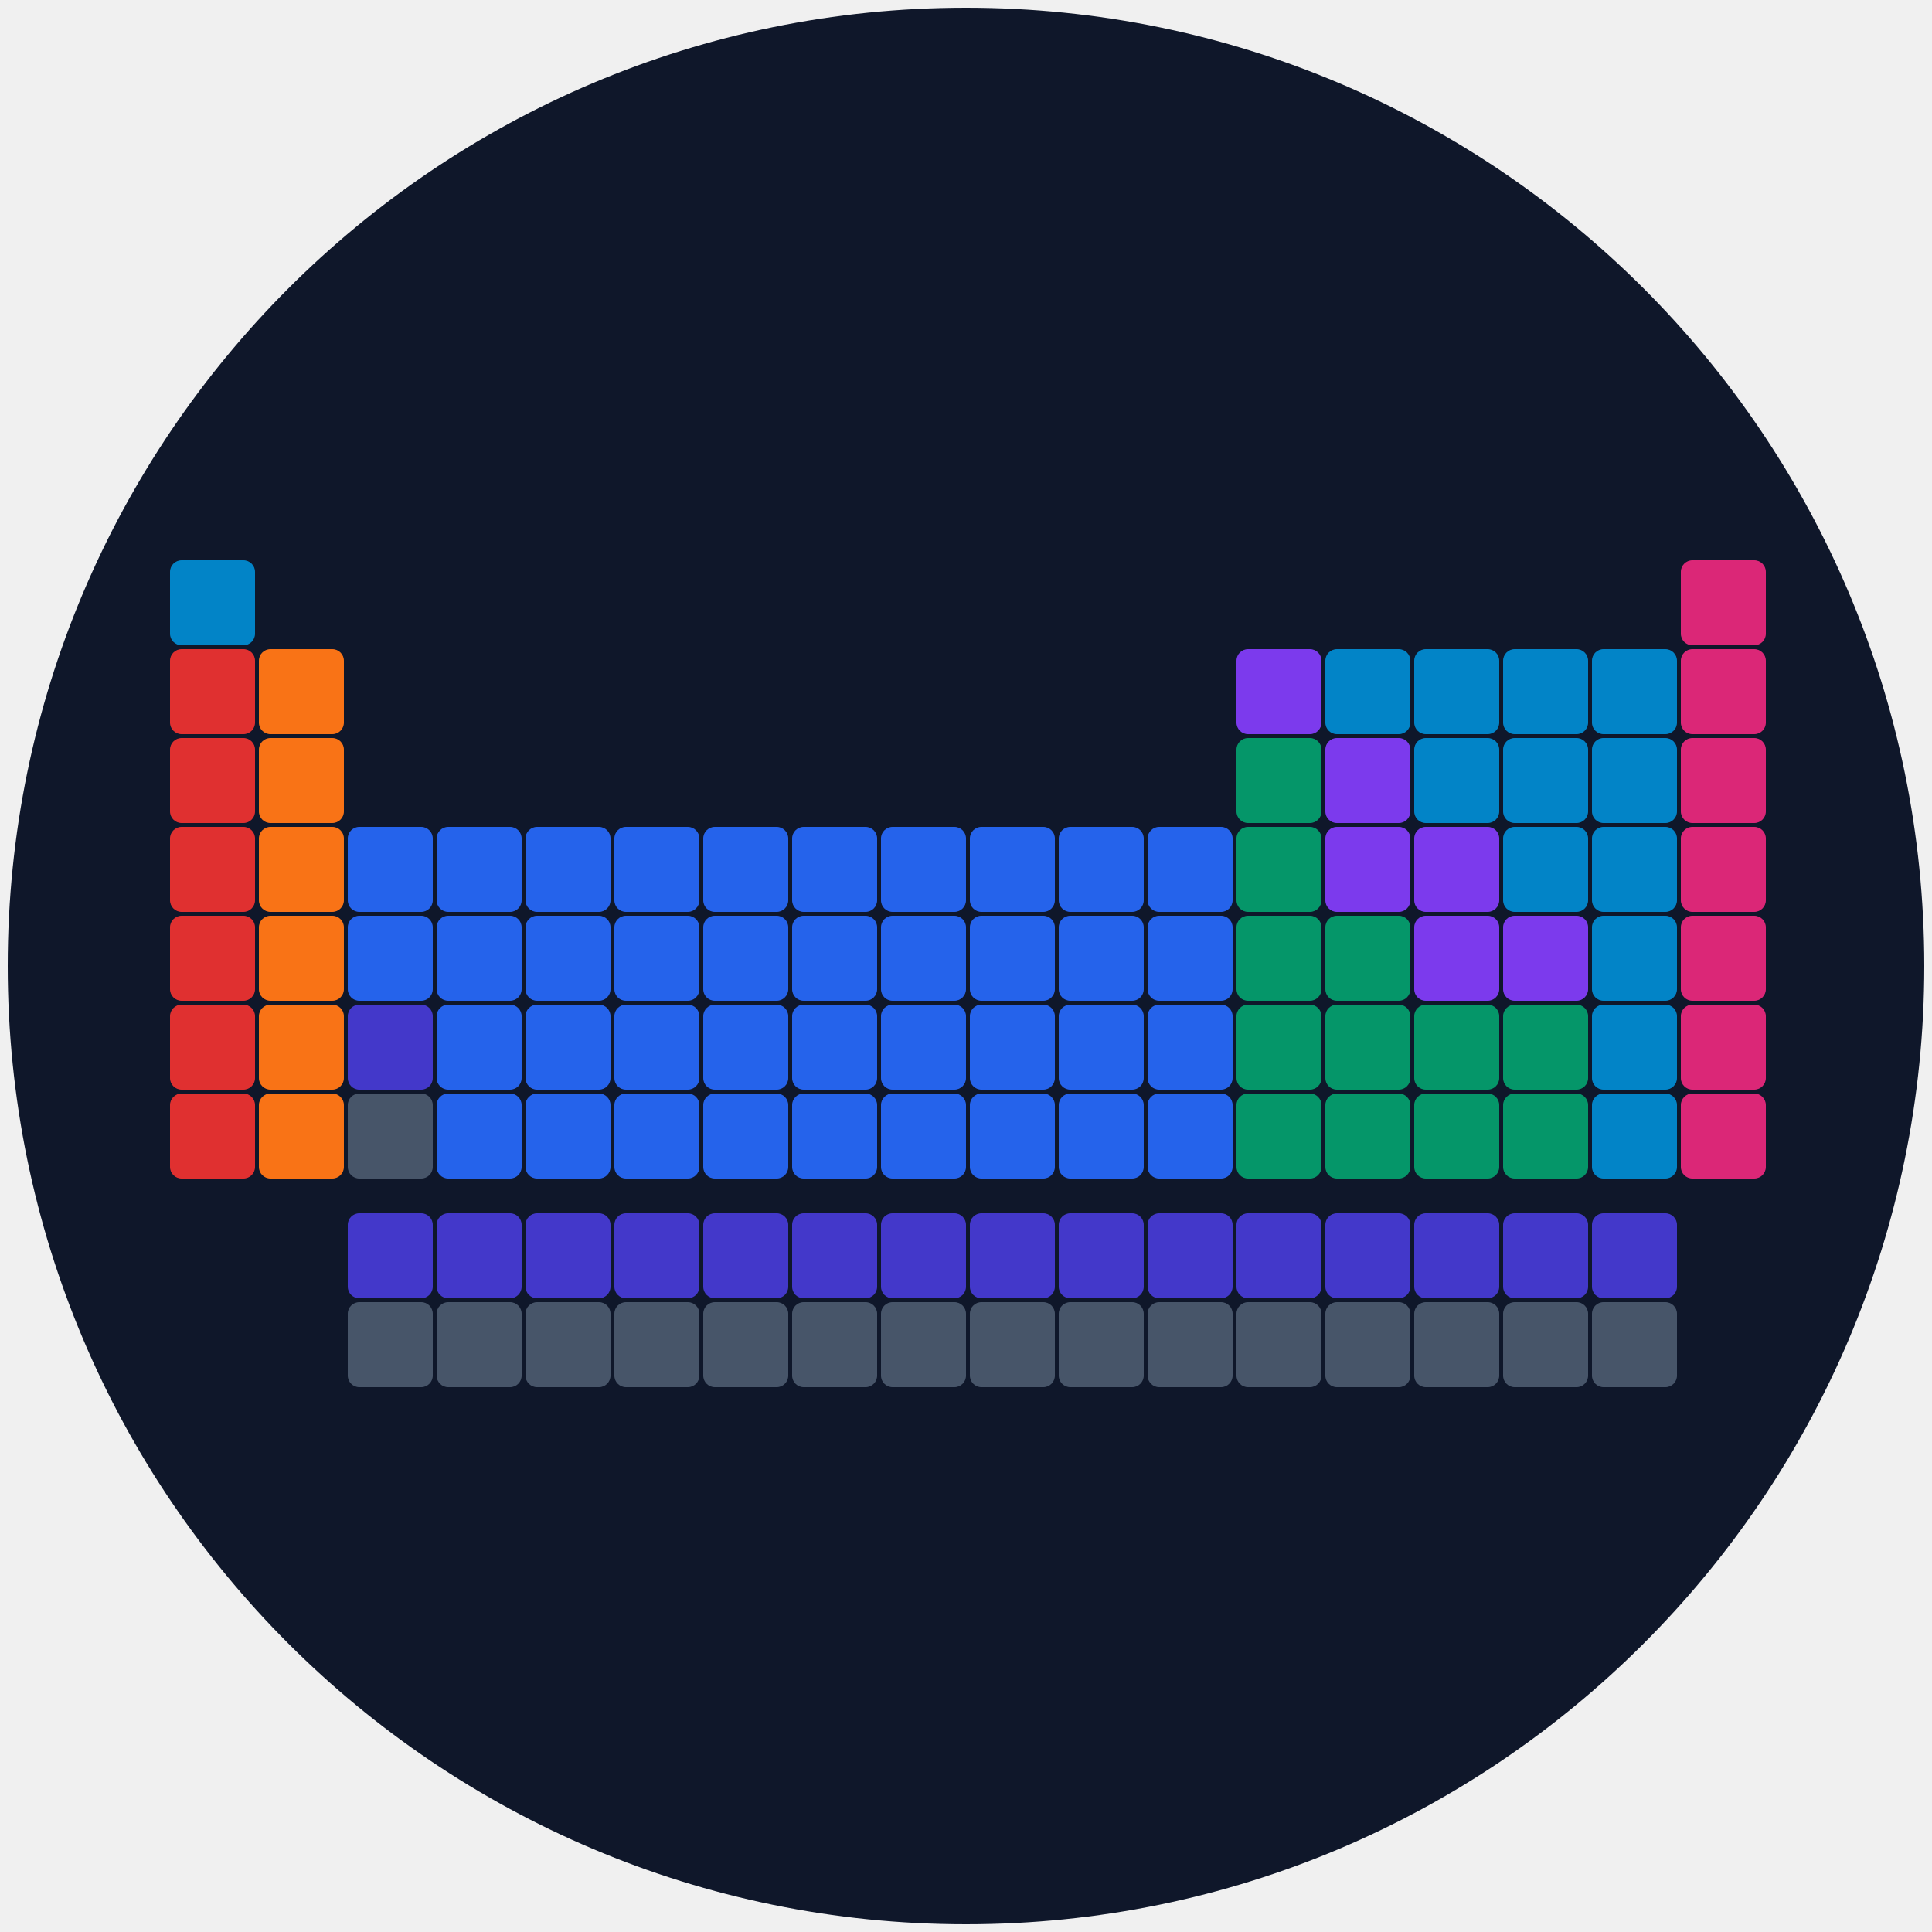
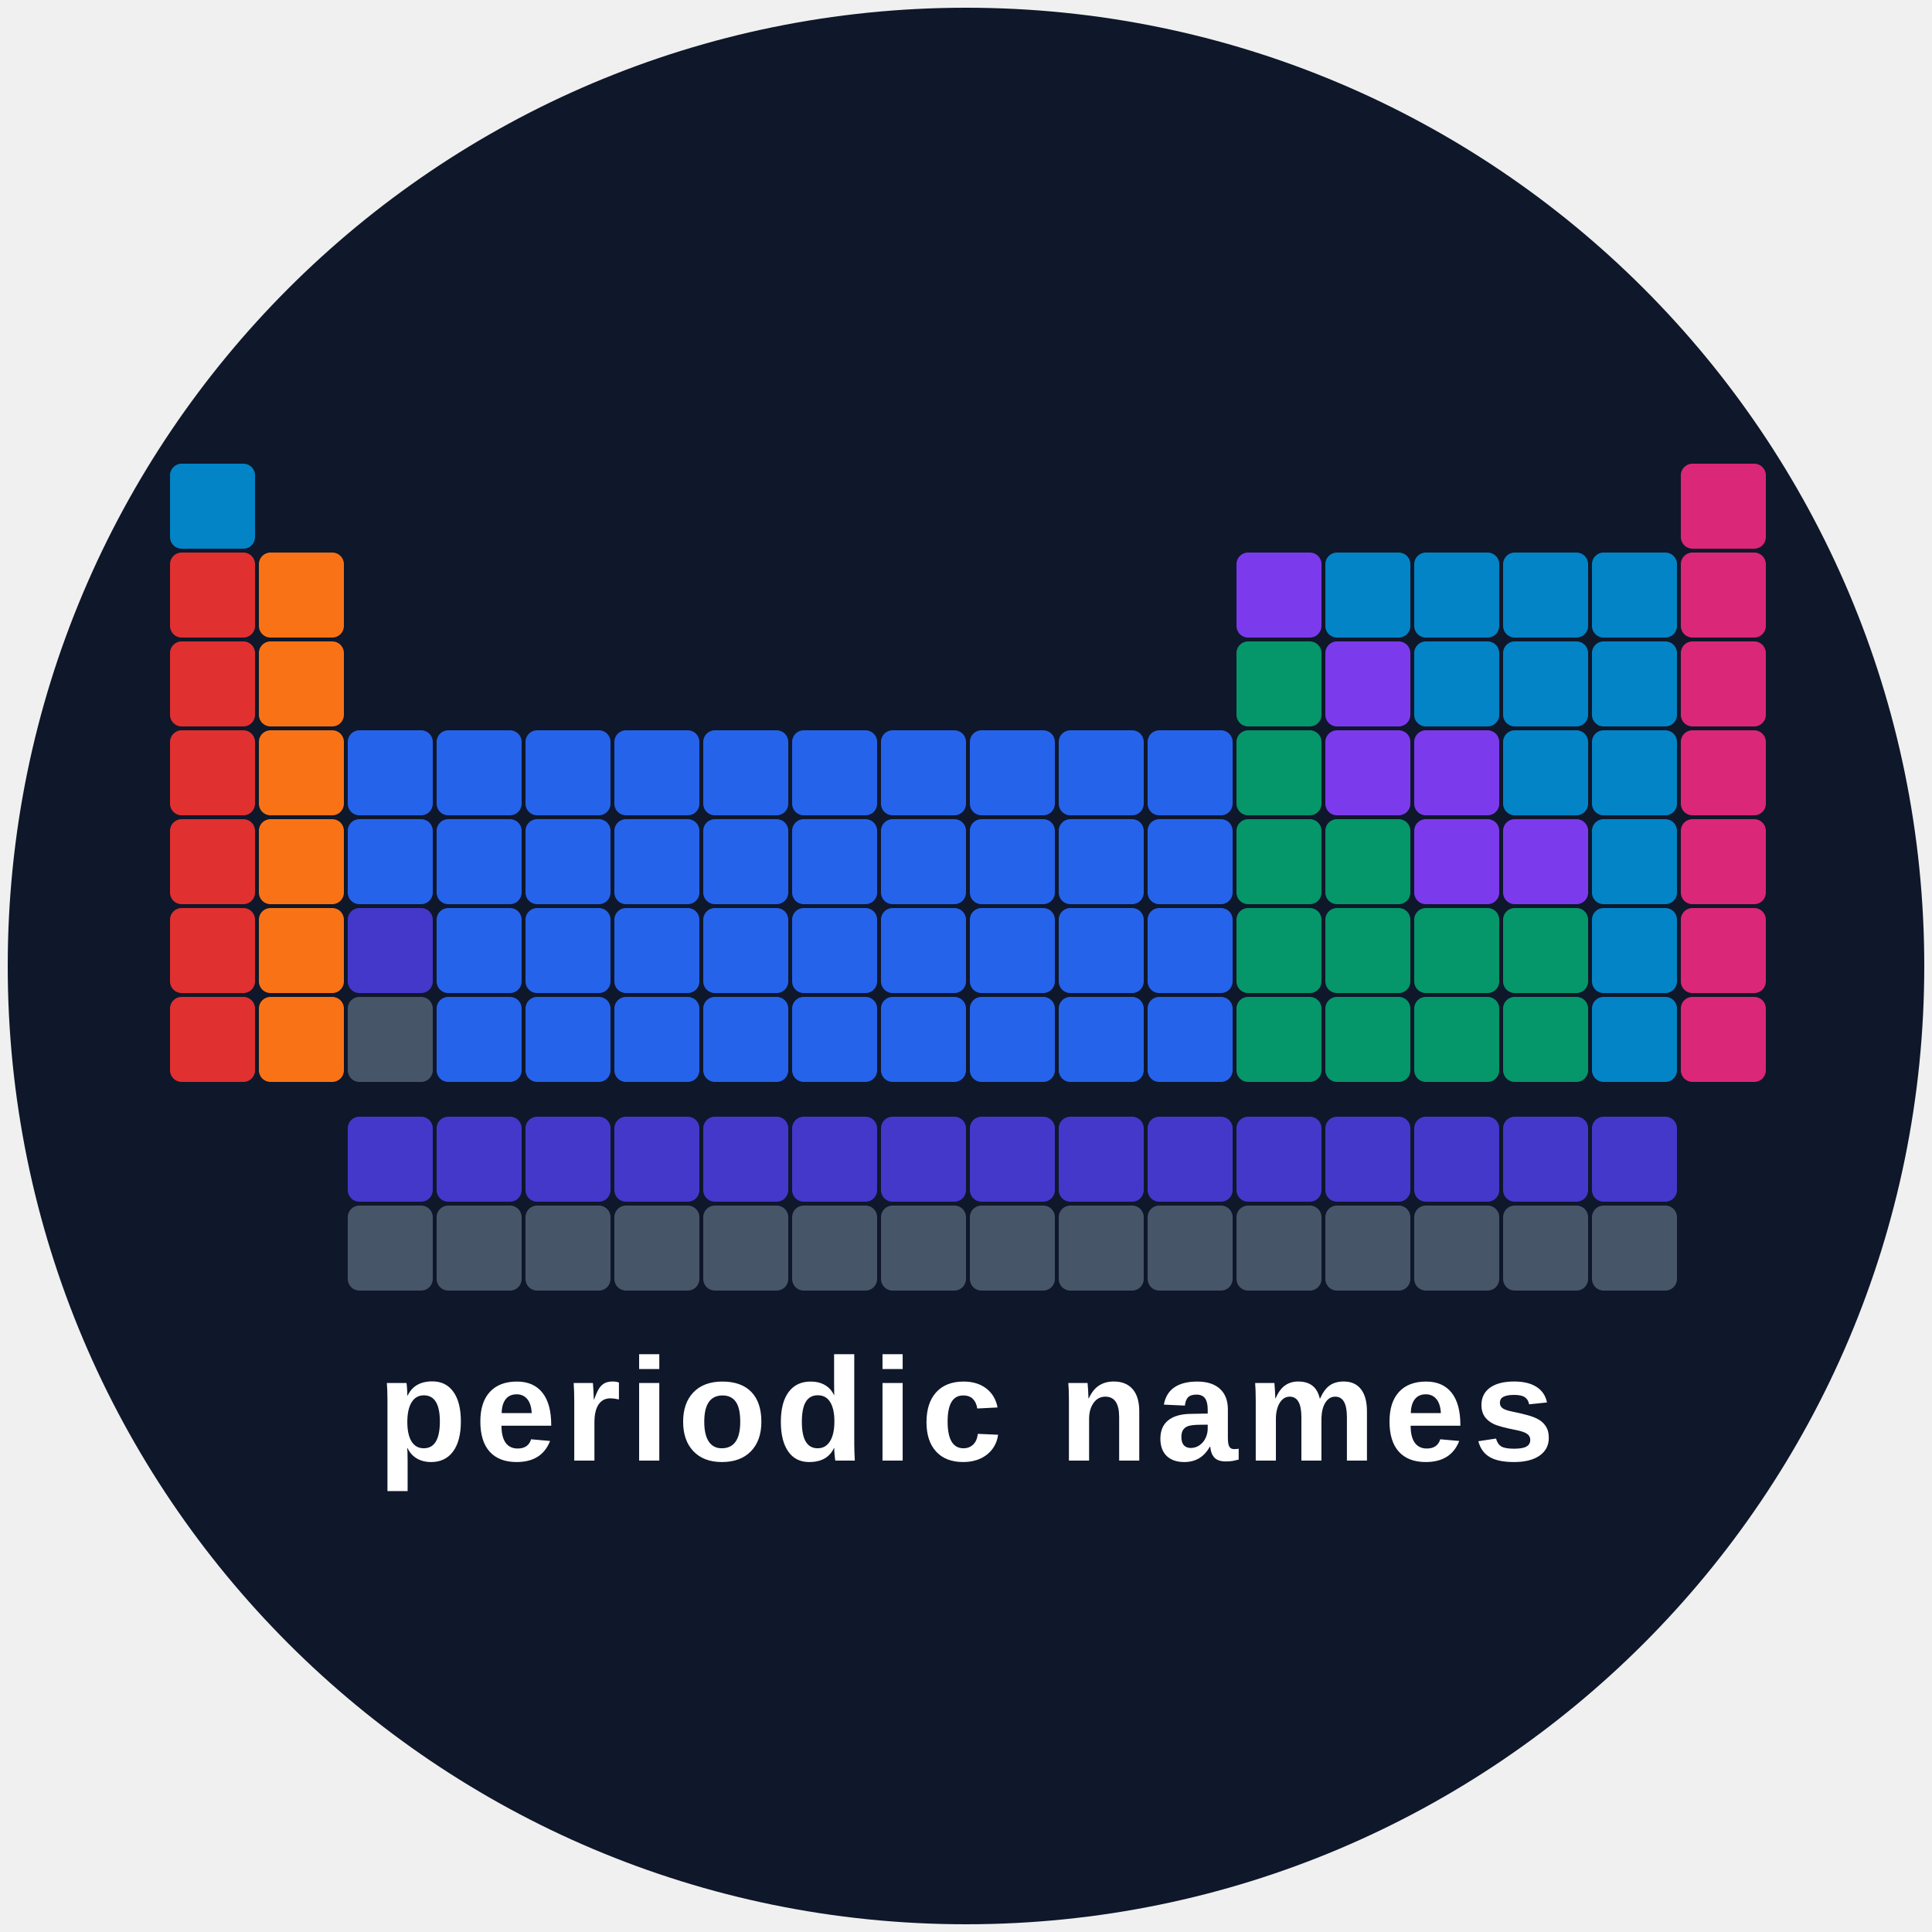
<svg xmlns="http://www.w3.org/2000/svg" viewBox="0 0 500 500" width="500" height="500">
  <defs>
    <clipPath id="circle-clip">
      <circle cx="250" cy="250" r="248" />
    </clipPath>
  </defs>
  <g clip-path="url(#circle-clip)">
    <rect width="500" height="500" fill="#0f172a" />
-     <rect x="44" y="145" width="22" height="22" rx="3" fill="#0284c7" />
-     <rect x="435" y="145" width="22" height="22" rx="3" fill="#db2777" />
-     <rect x="44" y="168" width="22" height="22" rx="3" fill="#e03030" />
-     <rect x="67" y="168" width="22" height="22" rx="3" fill="#f97316" />
-     <rect x="320" y="168" width="22" height="22" rx="3" fill="#7c3aed" />
-     <rect x="343" y="168" width="22" height="22" rx="3" fill="#0284c7" />
-     <rect x="366" y="168" width="22" height="22" rx="3" fill="#0284c7" />
-     <rect x="389" y="168" width="22" height="22" rx="3" fill="#0284c7" />
-     <rect x="412" y="168" width="22" height="22" rx="3" fill="#0284c7" />
-     <rect x="435" y="168" width="22" height="22" rx="3" fill="#db2777" />
-     <rect x="44" y="191" width="22" height="22" rx="3" fill="#e03030" />
-     <rect x="67" y="191" width="22" height="22" rx="3" fill="#f97316" />
-     <rect x="320" y="191" width="22" height="22" rx="3" fill="#059669" />
-     <rect x="343" y="191" width="22" height="22" rx="3" fill="#7c3aed" />
-     <rect x="366" y="191" width="22" height="22" rx="3" fill="#0284c7" />
-     <rect x="389" y="191" width="22" height="22" rx="3" fill="#0284c7" />
-     <rect x="412" y="191" width="22" height="22" rx="3" fill="#0284c7" />
-     <rect x="435" y="191" width="22" height="22" rx="3" fill="#db2777" />
-     <rect x="44" y="214" width="22" height="22" rx="3" fill="#e03030" />
-     <rect x="67" y="214" width="22" height="22" rx="3" fill="#f97316" />
-     <rect x="90" y="214" width="22" height="22" rx="3" fill="#2563eb" />
-     <rect x="113" y="214" width="22" height="22" rx="3" fill="#2563eb" />
-     <rect x="136" y="214" width="22" height="22" rx="3" fill="#2563eb" />
-     <rect x="159" y="214" width="22" height="22" rx="3" fill="#2563eb" />
-     <rect x="182" y="214" width="22" height="22" rx="3" fill="#2563eb" />
-     <rect x="205" y="214" width="22" height="22" rx="3" fill="#2563eb" />
-     <rect x="228" y="214" width="22" height="22" rx="3" fill="#2563eb" />
-     <rect x="251" y="214" width="22" height="22" rx="3" fill="#2563eb" />
-     <rect x="274" y="214" width="22" height="22" rx="3" fill="#2563eb" />
-     <rect x="297" y="214" width="22" height="22" rx="3" fill="#2563eb" />
-     <rect x="320" y="214" width="22" height="22" rx="3" fill="#059669" />
-     <rect x="343" y="214" width="22" height="22" rx="3" fill="#7c3aed" />
-     <rect x="366" y="214" width="22" height="22" rx="3" fill="#7c3aed" />
-     <rect x="389" y="214" width="22" height="22" rx="3" fill="#0284c7" />
-     <rect x="412" y="214" width="22" height="22" rx="3" fill="#0284c7" />
-     <rect x="435" y="214" width="22" height="22" rx="3" fill="#db2777" />
-     <rect x="44" y="237" width="22" height="22" rx="3" fill="#e03030" />
-     <rect x="67" y="237" width="22" height="22" rx="3" fill="#f97316" />
-     <rect x="90" y="237" width="22" height="22" rx="3" fill="#2563eb" />
-     <rect x="113" y="237" width="22" height="22" rx="3" fill="#2563eb" />
-     <rect x="136" y="237" width="22" height="22" rx="3" fill="#2563eb" />
-     <rect x="159" y="237" width="22" height="22" rx="3" fill="#2563eb" />
-     <rect x="182" y="237" width="22" height="22" rx="3" fill="#2563eb" />
-     <rect x="205" y="237" width="22" height="22" rx="3" fill="#2563eb" />
-     <rect x="228" y="237" width="22" height="22" rx="3" fill="#2563eb" />
-     <rect x="251" y="237" width="22" height="22" rx="3" fill="#2563eb" />
-     <rect x="274" y="237" width="22" height="22" rx="3" fill="#2563eb" />
-     <rect x="297" y="237" width="22" height="22" rx="3" fill="#2563eb" />
-     <rect x="320" y="237" width="22" height="22" rx="3" fill="#059669" />
-     <rect x="343" y="237" width="22" height="22" rx="3" fill="#059669" />
-     <rect x="366" y="237" width="22" height="22" rx="3" fill="#7c3aed" />
-     <rect x="389" y="237" width="22" height="22" rx="3" fill="#7c3aed" />
-     <rect x="412" y="237" width="22" height="22" rx="3" fill="#0284c7" />
-     <rect x="435" y="237" width="22" height="22" rx="3" fill="#db2777" />
-     <rect x="44" y="260" width="22" height="22" rx="3" fill="#e03030" />
-     <rect x="67" y="260" width="22" height="22" rx="3" fill="#f97316" />
-     <rect x="90" y="260" width="22" height="22" rx="3" fill="#4338ca" />
-     <rect x="113" y="260" width="22" height="22" rx="3" fill="#2563eb" />
-     <rect x="136" y="260" width="22" height="22" rx="3" fill="#2563eb" />
-     <rect x="159" y="260" width="22" height="22" rx="3" fill="#2563eb" />
-     <rect x="182" y="260" width="22" height="22" rx="3" fill="#2563eb" />
-     <rect x="205" y="260" width="22" height="22" rx="3" fill="#2563eb" />
-     <rect x="228" y="260" width="22" height="22" rx="3" fill="#2563eb" />
-     <rect x="251" y="260" width="22" height="22" rx="3" fill="#2563eb" />
-     <rect x="274" y="260" width="22" height="22" rx="3" fill="#2563eb" />
-     <rect x="297" y="260" width="22" height="22" rx="3" fill="#2563eb" />
-     <rect x="320" y="260" width="22" height="22" rx="3" fill="#059669" />
-     <rect x="343" y="260" width="22" height="22" rx="3" fill="#059669" />
-     <rect x="366" y="260" width="22" height="22" rx="3" fill="#059669" />
-     <rect x="389" y="260" width="22" height="22" rx="3" fill="#059669" />
-     <rect x="412" y="260" width="22" height="22" rx="3" fill="#0284c7" />
-     <rect x="435" y="260" width="22" height="22" rx="3" fill="#db2777" />
-     <rect x="44" y="283" width="22" height="22" rx="3" fill="#e03030" />
-     <rect x="67" y="283" width="22" height="22" rx="3" fill="#f97316" />
-     <rect x="90" y="283" width="22" height="22" rx="3" fill="#475569" />
-     <rect x="113" y="283" width="22" height="22" rx="3" fill="#2563eb" />
-     <rect x="136" y="283" width="22" height="22" rx="3" fill="#2563eb" />
-     <rect x="159" y="283" width="22" height="22" rx="3" fill="#2563eb" />
-     <rect x="182" y="283" width="22" height="22" rx="3" fill="#2563eb" />
-     <rect x="205" y="283" width="22" height="22" rx="3" fill="#2563eb" />
-     <rect x="228" y="283" width="22" height="22" rx="3" fill="#2563eb" />
-     <rect x="251" y="283" width="22" height="22" rx="3" fill="#2563eb" />
-     <rect x="274" y="283" width="22" height="22" rx="3" fill="#2563eb" />
-     <rect x="297" y="283" width="22" height="22" rx="3" fill="#2563eb" />
-     <rect x="320" y="283" width="22" height="22" rx="3" fill="#059669" />
-     <rect x="343" y="283" width="22" height="22" rx="3" fill="#059669" />
-     <rect x="366" y="283" width="22" height="22" rx="3" fill="#059669" />
-     <rect x="389" y="283" width="22" height="22" rx="3" fill="#059669" />
-     <rect x="412" y="283" width="22" height="22" rx="3" fill="#0284c7" />
-     <rect x="435" y="283" width="22" height="22" rx="3" fill="#db2777" />
-     <rect x="90" y="314" width="22" height="22" rx="3" fill="#4338ca" />
-     <rect x="113" y="314" width="22" height="22" rx="3" fill="#4338ca" />
-     <rect x="136" y="314" width="22" height="22" rx="3" fill="#4338ca" />
-     <rect x="159" y="314" width="22" height="22" rx="3" fill="#4338ca" />
-     <rect x="182" y="314" width="22" height="22" rx="3" fill="#4338ca" />
-     <rect x="205" y="314" width="22" height="22" rx="3" fill="#4338ca" />
-     <rect x="228" y="314" width="22" height="22" rx="3" fill="#4338ca" />
-     <rect x="251" y="314" width="22" height="22" rx="3" fill="#4338ca" />
-     <rect x="274" y="314" width="22" height="22" rx="3" fill="#4338ca" />
-     <rect x="297" y="314" width="22" height="22" rx="3" fill="#4338ca" />
-     <rect x="320" y="314" width="22" height="22" rx="3" fill="#4338ca" />
-     <rect x="343" y="314" width="22" height="22" rx="3" fill="#4338ca" />
-     <rect x="366" y="314" width="22" height="22" rx="3" fill="#4338ca" />
-     <rect x="389" y="314" width="22" height="22" rx="3" fill="#4338ca" />
-     <rect x="412" y="314" width="22" height="22" rx="3" fill="#4338ca" />
-     <rect x="90" y="337" width="22" height="22" rx="3" fill="#475569" />
-     <rect x="113" y="337" width="22" height="22" rx="3" fill="#475569" />
-     <rect x="136" y="337" width="22" height="22" rx="3" fill="#475569" />
-     <rect x="159" y="337" width="22" height="22" rx="3" fill="#475569" />
-     <rect x="182" y="337" width="22" height="22" rx="3" fill="#475569" />
-     <rect x="205" y="337" width="22" height="22" rx="3" fill="#475569" />
-     <rect x="228" y="337" width="22" height="22" rx="3" fill="#475569" />
-     <rect x="251" y="337" width="22" height="22" rx="3" fill="#475569" />
-     <rect x="274" y="337" width="22" height="22" rx="3" fill="#475569" />
-     <rect x="297" y="337" width="22" height="22" rx="3" fill="#475569" />
-     <rect x="320" y="337" width="22" height="22" rx="3" fill="#475569" />
-     <rect x="343" y="337" width="22" height="22" rx="3" fill="#475569" />
-     <rect x="366" y="337" width="22" height="22" rx="3" fill="#475569" />
-     <rect x="389" y="337" width="22" height="22" rx="3" fill="#475569" />
-     <rect x="412" y="337" width="22" height="22" rx="3" fill="#475569" />
+     <rect x="44" y="120" width="22" height="22" rx="3" fill="#0284c7" />
+     <rect x="435" y="120" width="22" height="22" rx="3" fill="#db2777" />
+     <rect x="44" y="143" width="22" height="22" rx="3" fill="#e03030" />
+     <rect x="67" y="143" width="22" height="22" rx="3" fill="#f97316" />
+     <rect x="320" y="143" width="22" height="22" rx="3" fill="#7c3aed" />
+     <rect x="343" y="143" width="22" height="22" rx="3" fill="#0284c7" />
+     <rect x="366" y="143" width="22" height="22" rx="3" fill="#0284c7" />
+     <rect x="389" y="143" width="22" height="22" rx="3" fill="#0284c7" />
+     <rect x="412" y="143" width="22" height="22" rx="3" fill="#0284c7" />
+     <rect x="435" y="143" width="22" height="22" rx="3" fill="#db2777" />
+     <rect x="44" y="166" width="22" height="22" rx="3" fill="#e03030" />
+     <rect x="67" y="166" width="22" height="22" rx="3" fill="#f97316" />
+     <rect x="320" y="166" width="22" height="22" rx="3" fill="#059669" />
+     <rect x="343" y="166" width="22" height="22" rx="3" fill="#7c3aed" />
+     <rect x="366" y="166" width="22" height="22" rx="3" fill="#0284c7" />
+     <rect x="389" y="166" width="22" height="22" rx="3" fill="#0284c7" />
+     <rect x="412" y="166" width="22" height="22" rx="3" fill="#0284c7" />
+     <rect x="435" y="166" width="22" height="22" rx="3" fill="#db2777" />
+     <rect x="44" y="189" width="22" height="22" rx="3" fill="#e03030" />
+     <rect x="67" y="189" width="22" height="22" rx="3" fill="#f97316" />
+     <rect x="90" y="189" width="22" height="22" rx="3" fill="#2563eb" />
+     <rect x="113" y="189" width="22" height="22" rx="3" fill="#2563eb" />
+     <rect x="136" y="189" width="22" height="22" rx="3" fill="#2563eb" />
+     <rect x="159" y="189" width="22" height="22" rx="3" fill="#2563eb" />
+     <rect x="182" y="189" width="22" height="22" rx="3" fill="#2563eb" />
+     <rect x="205" y="189" width="22" height="22" rx="3" fill="#2563eb" />
+     <rect x="228" y="189" width="22" height="22" rx="3" fill="#2563eb" />
+     <rect x="251" y="189" width="22" height="22" rx="3" fill="#2563eb" />
+     <rect x="274" y="189" width="22" height="22" rx="3" fill="#2563eb" />
+     <rect x="297" y="189" width="22" height="22" rx="3" fill="#2563eb" />
+     <rect x="320" y="189" width="22" height="22" rx="3" fill="#059669" />
+     <rect x="343" y="189" width="22" height="22" rx="3" fill="#7c3aed" />
+     <rect x="366" y="189" width="22" height="22" rx="3" fill="#7c3aed" />
+     <rect x="389" y="189" width="22" height="22" rx="3" fill="#0284c7" />
+     <rect x="412" y="189" width="22" height="22" rx="3" fill="#0284c7" />
+     <rect x="435" y="189" width="22" height="22" rx="3" fill="#db2777" />
+     <rect x="44" y="212" width="22" height="22" rx="3" fill="#e03030" />
+     <rect x="67" y="212" width="22" height="22" rx="3" fill="#f97316" />
+     <rect x="90" y="212" width="22" height="22" rx="3" fill="#2563eb" />
+     <rect x="113" y="212" width="22" height="22" rx="3" fill="#2563eb" />
+     <rect x="136" y="212" width="22" height="22" rx="3" fill="#2563eb" />
+     <rect x="159" y="212" width="22" height="22" rx="3" fill="#2563eb" />
+     <rect x="182" y="212" width="22" height="22" rx="3" fill="#2563eb" />
+     <rect x="205" y="212" width="22" height="22" rx="3" fill="#2563eb" />
+     <rect x="228" y="212" width="22" height="22" rx="3" fill="#2563eb" />
+     <rect x="251" y="212" width="22" height="22" rx="3" fill="#2563eb" />
+     <rect x="274" y="212" width="22" height="22" rx="3" fill="#2563eb" />
+     <rect x="297" y="212" width="22" height="22" rx="3" fill="#2563eb" />
+     <rect x="320" y="212" width="22" height="22" rx="3" fill="#059669" />
+     <rect x="343" y="212" width="22" height="22" rx="3" fill="#059669" />
+     <rect x="366" y="212" width="22" height="22" rx="3" fill="#7c3aed" />
+     <rect x="389" y="212" width="22" height="22" rx="3" fill="#7c3aed" />
+     <rect x="412" y="212" width="22" height="22" rx="3" fill="#0284c7" />
+     <rect x="435" y="212" width="22" height="22" rx="3" fill="#db2777" />
+     <rect x="44" y="235" width="22" height="22" rx="3" fill="#e03030" />
+     <rect x="67" y="235" width="22" height="22" rx="3" fill="#f97316" />
+     <rect x="90" y="235" width="22" height="22" rx="3" fill="#4338ca" />
+     <rect x="113" y="235" width="22" height="22" rx="3" fill="#2563eb" />
+     <rect x="136" y="235" width="22" height="22" rx="3" fill="#2563eb" />
+     <rect x="159" y="235" width="22" height="22" rx="3" fill="#2563eb" />
+     <rect x="182" y="235" width="22" height="22" rx="3" fill="#2563eb" />
+     <rect x="205" y="235" width="22" height="22" rx="3" fill="#2563eb" />
+     <rect x="228" y="235" width="22" height="22" rx="3" fill="#2563eb" />
+     <rect x="251" y="235" width="22" height="22" rx="3" fill="#2563eb" />
+     <rect x="274" y="235" width="22" height="22" rx="3" fill="#2563eb" />
+     <rect x="297" y="235" width="22" height="22" rx="3" fill="#2563eb" />
+     <rect x="320" y="235" width="22" height="22" rx="3" fill="#059669" />
+     <rect x="343" y="235" width="22" height="22" rx="3" fill="#059669" />
+     <rect x="366" y="235" width="22" height="22" rx="3" fill="#059669" />
+     <rect x="389" y="235" width="22" height="22" rx="3" fill="#059669" />
+     <rect x="412" y="235" width="22" height="22" rx="3" fill="#0284c7" />
+     <rect x="435" y="235" width="22" height="22" rx="3" fill="#db2777" />
+     <rect x="44" y="258" width="22" height="22" rx="3" fill="#e03030" />
+     <rect x="67" y="258" width="22" height="22" rx="3" fill="#f97316" />
+     <rect x="90" y="258" width="22" height="22" rx="3" fill="#475569" />
+     <rect x="113" y="258" width="22" height="22" rx="3" fill="#2563eb" />
+     <rect x="136" y="258" width="22" height="22" rx="3" fill="#2563eb" />
+     <rect x="159" y="258" width="22" height="22" rx="3" fill="#2563eb" />
+     <rect x="182" y="258" width="22" height="22" rx="3" fill="#2563eb" />
+     <rect x="205" y="258" width="22" height="22" rx="3" fill="#2563eb" />
+     <rect x="228" y="258" width="22" height="22" rx="3" fill="#2563eb" />
+     <rect x="251" y="258" width="22" height="22" rx="3" fill="#2563eb" />
+     <rect x="274" y="258" width="22" height="22" rx="3" fill="#2563eb" />
+     <rect x="297" y="258" width="22" height="22" rx="3" fill="#2563eb" />
+     <rect x="320" y="258" width="22" height="22" rx="3" fill="#059669" />
+     <rect x="343" y="258" width="22" height="22" rx="3" fill="#059669" />
+     <rect x="366" y="258" width="22" height="22" rx="3" fill="#059669" />
+     <rect x="389" y="258" width="22" height="22" rx="3" fill="#059669" />
+     <rect x="412" y="258" width="22" height="22" rx="3" fill="#0284c7" />
+     <rect x="435" y="258" width="22" height="22" rx="3" fill="#db2777" />
+     <rect x="90" y="289" width="22" height="22" rx="3" fill="#4338ca" />
+     <rect x="113" y="289" width="22" height="22" rx="3" fill="#4338ca" />
+     <rect x="136" y="289" width="22" height="22" rx="3" fill="#4338ca" />
+     <rect x="159" y="289" width="22" height="22" rx="3" fill="#4338ca" />
+     <rect x="182" y="289" width="22" height="22" rx="3" fill="#4338ca" />
+     <rect x="205" y="289" width="22" height="22" rx="3" fill="#4338ca" />
+     <rect x="228" y="289" width="22" height="22" rx="3" fill="#4338ca" />
+     <rect x="251" y="289" width="22" height="22" rx="3" fill="#4338ca" />
+     <rect x="274" y="289" width="22" height="22" rx="3" fill="#4338ca" />
+     <rect x="297" y="289" width="22" height="22" rx="3" fill="#4338ca" />
+     <rect x="320" y="289" width="22" height="22" rx="3" fill="#4338ca" />
+     <rect x="343" y="289" width="22" height="22" rx="3" fill="#4338ca" />
+     <rect x="366" y="289" width="22" height="22" rx="3" fill="#4338ca" />
+     <rect x="389" y="289" width="22" height="22" rx="3" fill="#4338ca" />
+     <rect x="412" y="289" width="22" height="22" rx="3" fill="#4338ca" />
+     <rect x="90" y="312" width="22" height="22" rx="3" fill="#475569" />
+     <rect x="113" y="312" width="22" height="22" rx="3" fill="#475569" />
+     <rect x="136" y="312" width="22" height="22" rx="3" fill="#475569" />
+     <rect x="159" y="312" width="22" height="22" rx="3" fill="#475569" />
+     <rect x="182" y="312" width="22" height="22" rx="3" fill="#475569" />
+     <rect x="205" y="312" width="22" height="22" rx="3" fill="#475569" />
+     <rect x="228" y="312" width="22" height="22" rx="3" fill="#475569" />
+     <rect x="251" y="312" width="22" height="22" rx="3" fill="#475569" />
+     <rect x="274" y="312" width="22" height="22" rx="3" fill="#475569" />
+     <rect x="297" y="312" width="22" height="22" rx="3" fill="#475569" />
+     <rect x="320" y="312" width="22" height="22" rx="3" fill="#475569" />
+     <rect x="343" y="312" width="22" height="22" rx="3" fill="#475569" />
+     <rect x="366" y="312" width="22" height="22" rx="3" fill="#475569" />
+     <rect x="389" y="312" width="22" height="22" rx="3" fill="#475569" />
+     <rect x="412" y="312" width="22" height="22" rx="3" fill="#475569" />
+     <text x="250" y="378" font-family="Nunito, Arial, sans-serif" font-size="38" font-weight="800" fill="white" text-anchor="middle" letter-spacing="2">periodic names</text>
  </g>
</svg>
